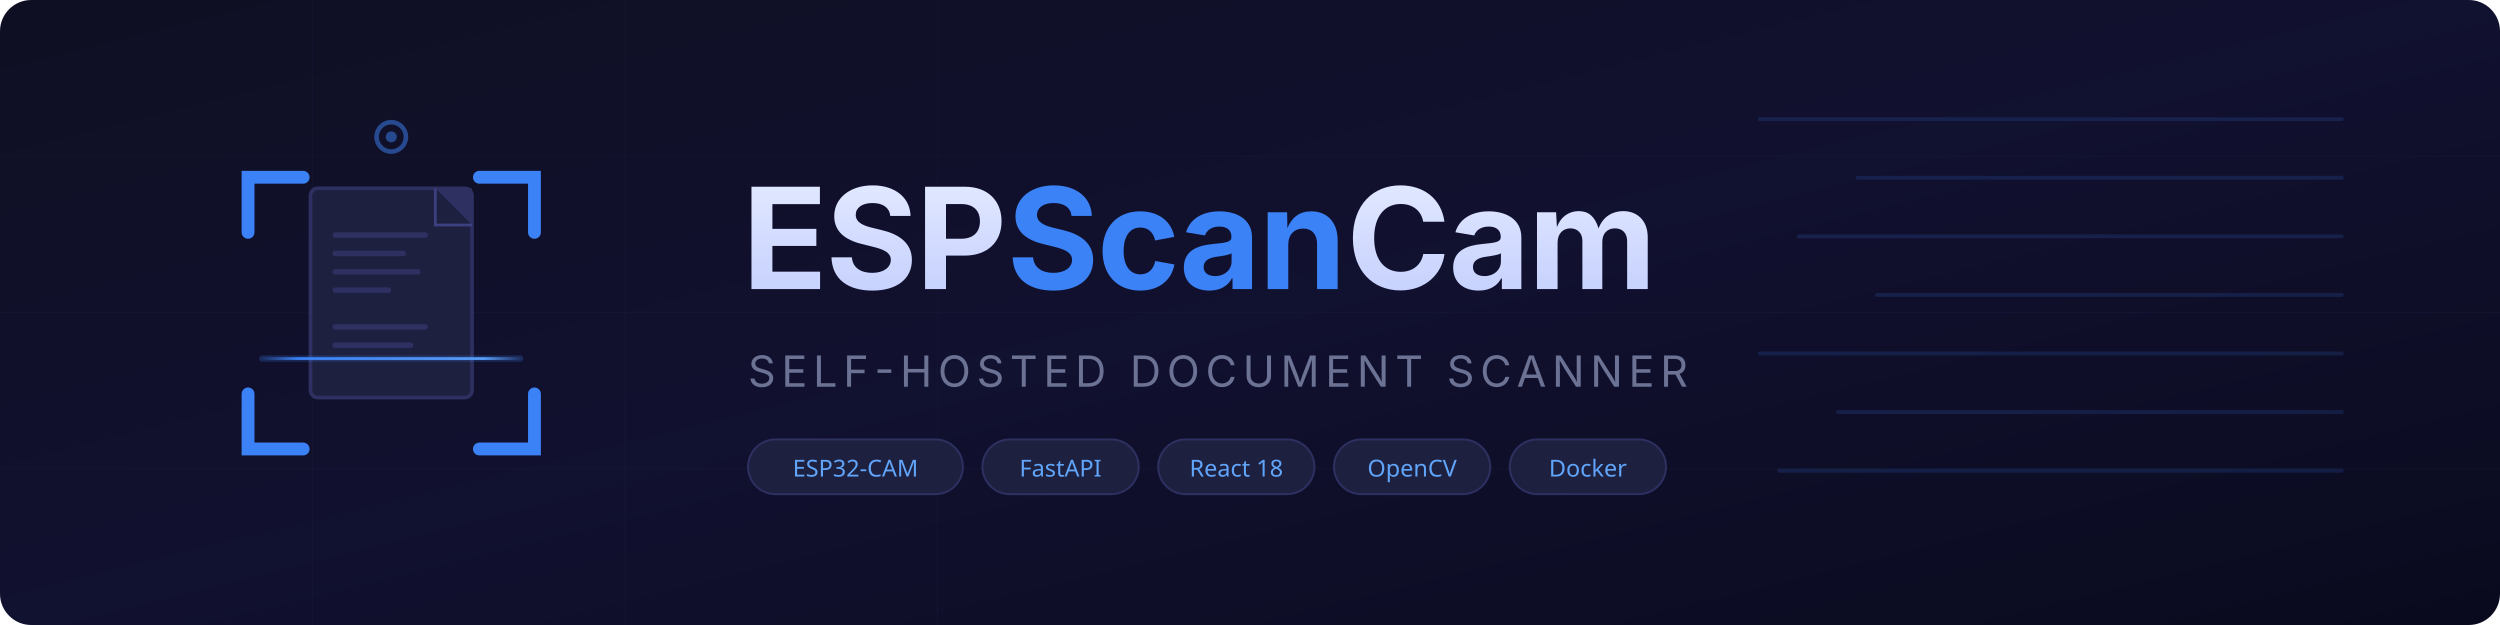
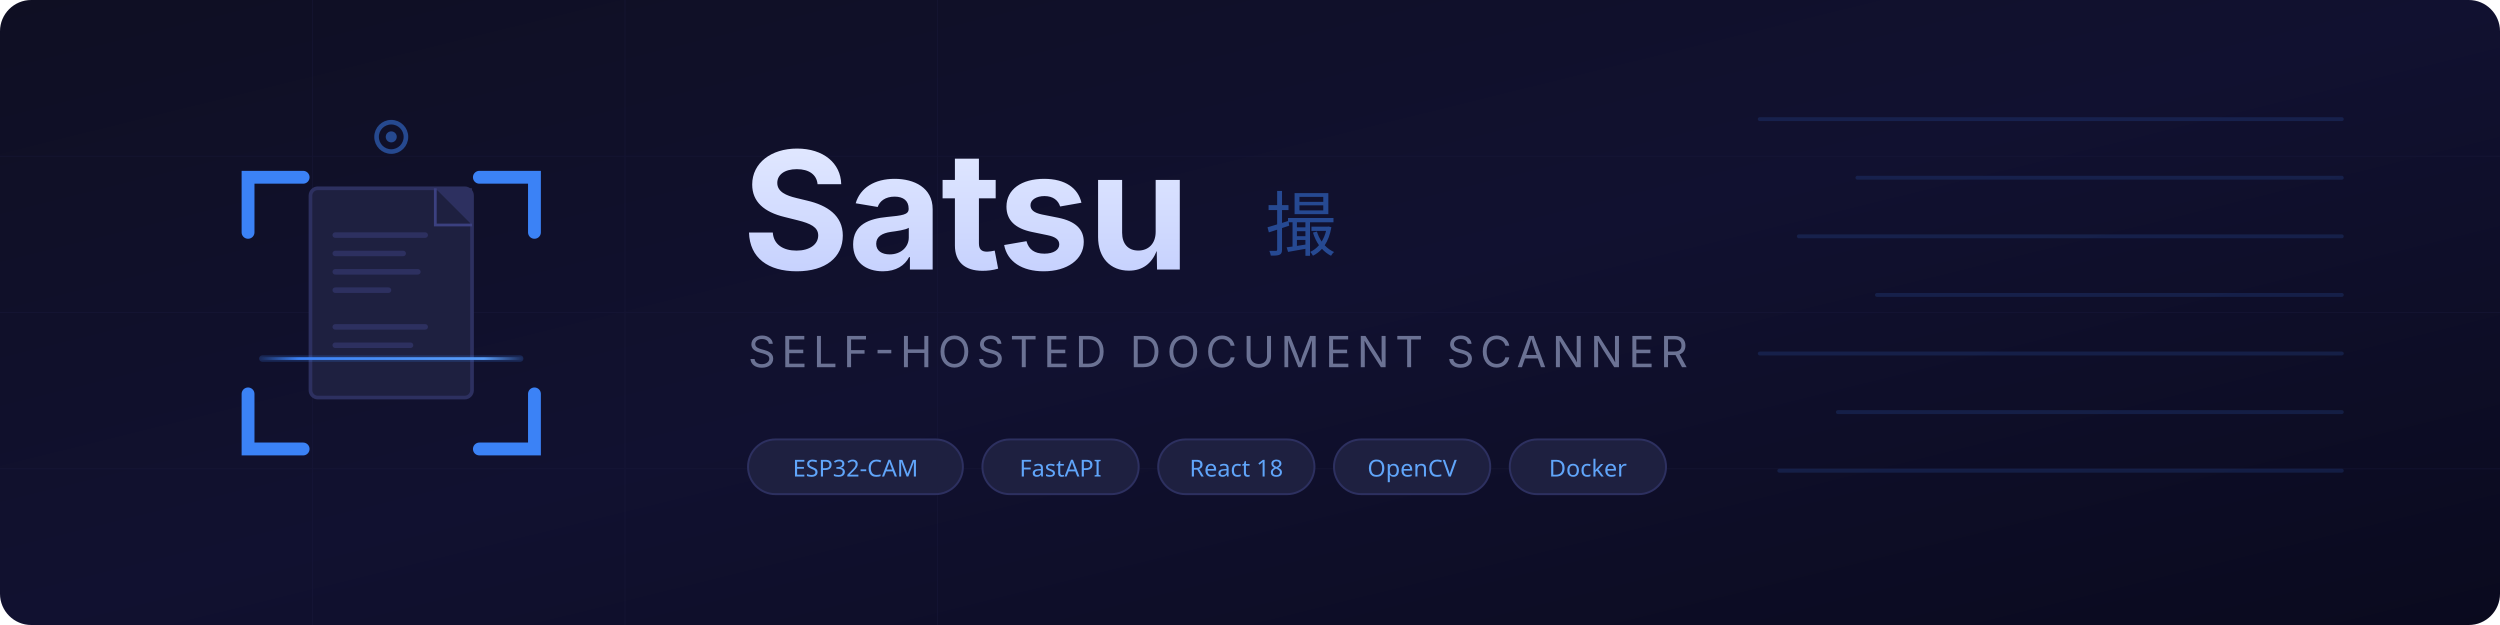
<svg xmlns="http://www.w3.org/2000/svg" viewBox="0 0 1280 320">
  <defs>
    <linearGradient id="bg" x1="0" y1="0" x2="1" y2="1">
      <stop offset="0%" stop-color="#0f0f23" />
      <stop offset="50%" stop-color="#111130" />
      <stop offset="100%" stop-color="#0a0a1e" />
    </linearGradient>
    <linearGradient id="scan" x1="0" y1="0" x2="1" y2="0">
      <stop offset="0%" stop-color="#3b82f6" stop-opacity="0" />
      <stop offset="15%" stop-color="#3b82f6" stop-opacity="1" />
      <stop offset="85%" stop-color="#60a5fa" stop-opacity="1" />
      <stop offset="100%" stop-color="#60a5fa" stop-opacity="0" />
    </linearGradient>
    <linearGradient id="textGrad" x1="0" y1="0" x2="0" y2="1">
      <stop offset="0%" stop-color="#e0e7ff" />
      <stop offset="100%" stop-color="#c7d2fe" />
    </linearGradient>
  </defs>
  <rect width="1280" height="320" rx="16" fill="url(#bg)" />
  <g stroke="#1a1a3e" stroke-width="0.5" opacity="0.4">
    <line x1="0" y1="80" x2="1280" y2="80" />
    <line x1="0" y1="160" x2="1280" y2="160" />
    <line x1="0" y1="240" x2="1280" y2="240" />
    <line x1="160" y1="0" x2="160" y2="320" />
    <line x1="320" y1="0" x2="320" y2="320" />
    <line x1="480" y1="0" x2="480" y2="320" />
  </g>
  <g transform="translate(80, 40) scale(0.47)">
    <rect x="168" y="120" width="176" height="228" rx="8" fill="#1e2040" stroke="#2d3060" stroke-width="4" />
    <path d="M304 120 L344 120 L344 160 Z" fill="#2d3060" />
    <path d="M304 120 L304 160 L344 160" fill="none" stroke="#3b4080" stroke-width="3" />
    <rect x="192" y="168" width="104" height="6" rx="3" fill="#2d3060" />
    <rect x="192" y="188" width="80" height="6" rx="3" fill="#2d3060" />
    <rect x="192" y="208" width="96" height="6" rx="3" fill="#2d3060" />
    <rect x="192" y="228" width="64" height="6" rx="3" fill="#2d3060" />
    <rect x="192" y="268" width="104" height="6" rx="3" fill="#2d3060" />
    <rect x="192" y="288" width="88" height="6" rx="3" fill="#2d3060" />
    <g stroke="#3b82f6" stroke-width="14" stroke-linecap="round" fill="none">
      <path d="M100 168 L100 108 L160 108" />
      <path d="M352 108 L412 108 L412 168" />
      <path d="M100 344 L100 404 L160 404" />
      <path d="M352 404 L412 404 L412 344" />
    </g>
    <rect x="112" y="304" width="288" height="3" rx="1.5" fill="url(#scan)" />
    <rect x="112" y="302" width="288" height="7" rx="3.5" fill="#3b82f6" opacity="0.2" />
    <circle cx="256" cy="64" r="16" fill="none" stroke="#3b82f6" stroke-width="5" opacity="0.5" />
    <circle cx="256" cy="64" r="6" fill="#3b82f6" opacity="0.5" />
  </g>
-   <text x="380" y="148" font-family="system-ui, -apple-system, 'Segoe UI', sans-serif" font-size="72" font-weight="700" fill="url(#textGrad)" letter-spacing="-1">
-     ESP<tspan fill="#3b82f6">Scan</tspan>Cam
+   <text x="380" y="138" font-family="system-ui, -apple-system, 'Segoe UI', sans-serif" font-size="84" font-weight="700" fill="url(#textGrad)" letter-spacing="-1">
+     Satsu
  </text>
-   <text x="383" y="198" font-family="system-ui, -apple-system, 'Segoe UI', sans-serif" font-size="22" fill="#6b7294" letter-spacing="3">
+   <text x="648" y="128" font-family="system-ui, -apple-system, 'Segoe UI', sans-serif" font-size="36" fill="#3b82f6" opacity="0.5">
+     撮
+   </text>
+   <text x="383" y="188" font-family="system-ui, -apple-system, 'Segoe UI', sans-serif" font-size="22" fill="#6b7294" letter-spacing="3">
    SELF-HOSTED DOCUMENT SCANNER
  </text>
  <g transform="translate(383, 225)">
    <rect x="0" y="0" width="110" height="28" rx="14" fill="#1e2040" stroke="#2d3060" stroke-width="1" />
    <text x="55" y="19" font-family="system-ui, sans-serif" font-size="12" fill="#60a5fa" text-anchor="middle">ESP32-CAM</text>
    <rect x="120" y="0" width="80" height="28" rx="14" fill="#1e2040" stroke="#2d3060" stroke-width="1" />
    <text x="160" y="19" font-family="system-ui, sans-serif" font-size="12" fill="#60a5fa" text-anchor="middle">FastAPI</text>
    <rect x="210" y="0" width="80" height="28" rx="14" fill="#1e2040" stroke="#2d3060" stroke-width="1" />
    <text x="250" y="19" font-family="system-ui, sans-serif" font-size="12" fill="#60a5fa" text-anchor="middle">React 18</text>
    <rect x="300" y="0" width="80" height="28" rx="14" fill="#1e2040" stroke="#2d3060" stroke-width="1" />
    <text x="340" y="19" font-family="system-ui, sans-serif" font-size="12" fill="#60a5fa" text-anchor="middle">OpenCV</text>
    <rect x="390" y="0" width="80" height="28" rx="14" fill="#1e2040" stroke="#2d3060" stroke-width="1" />
    <text x="430" y="19" font-family="system-ui, sans-serif" font-size="12" fill="#60a5fa" text-anchor="middle">Docker</text>
  </g>
  <g opacity="0.15">
    <rect x="900" y="60" width="300" height="2" rx="1" fill="#3b82f6" />
    <rect x="950" y="90" width="250" height="2" rx="1" fill="#3b82f6" />
    <rect x="920" y="120" width="280" height="2" rx="1" fill="#3b82f6" />
    <rect x="960" y="150" width="240" height="2" rx="1" fill="#3b82f6" />
    <rect x="900" y="180" width="300" height="2" rx="1" fill="#3b82f6" />
    <rect x="940" y="210" width="260" height="2" rx="1" fill="#3b82f6" />
    <rect x="910" y="240" width="290" height="2" rx="1" fill="#3b82f6" />
  </g>
</svg>
